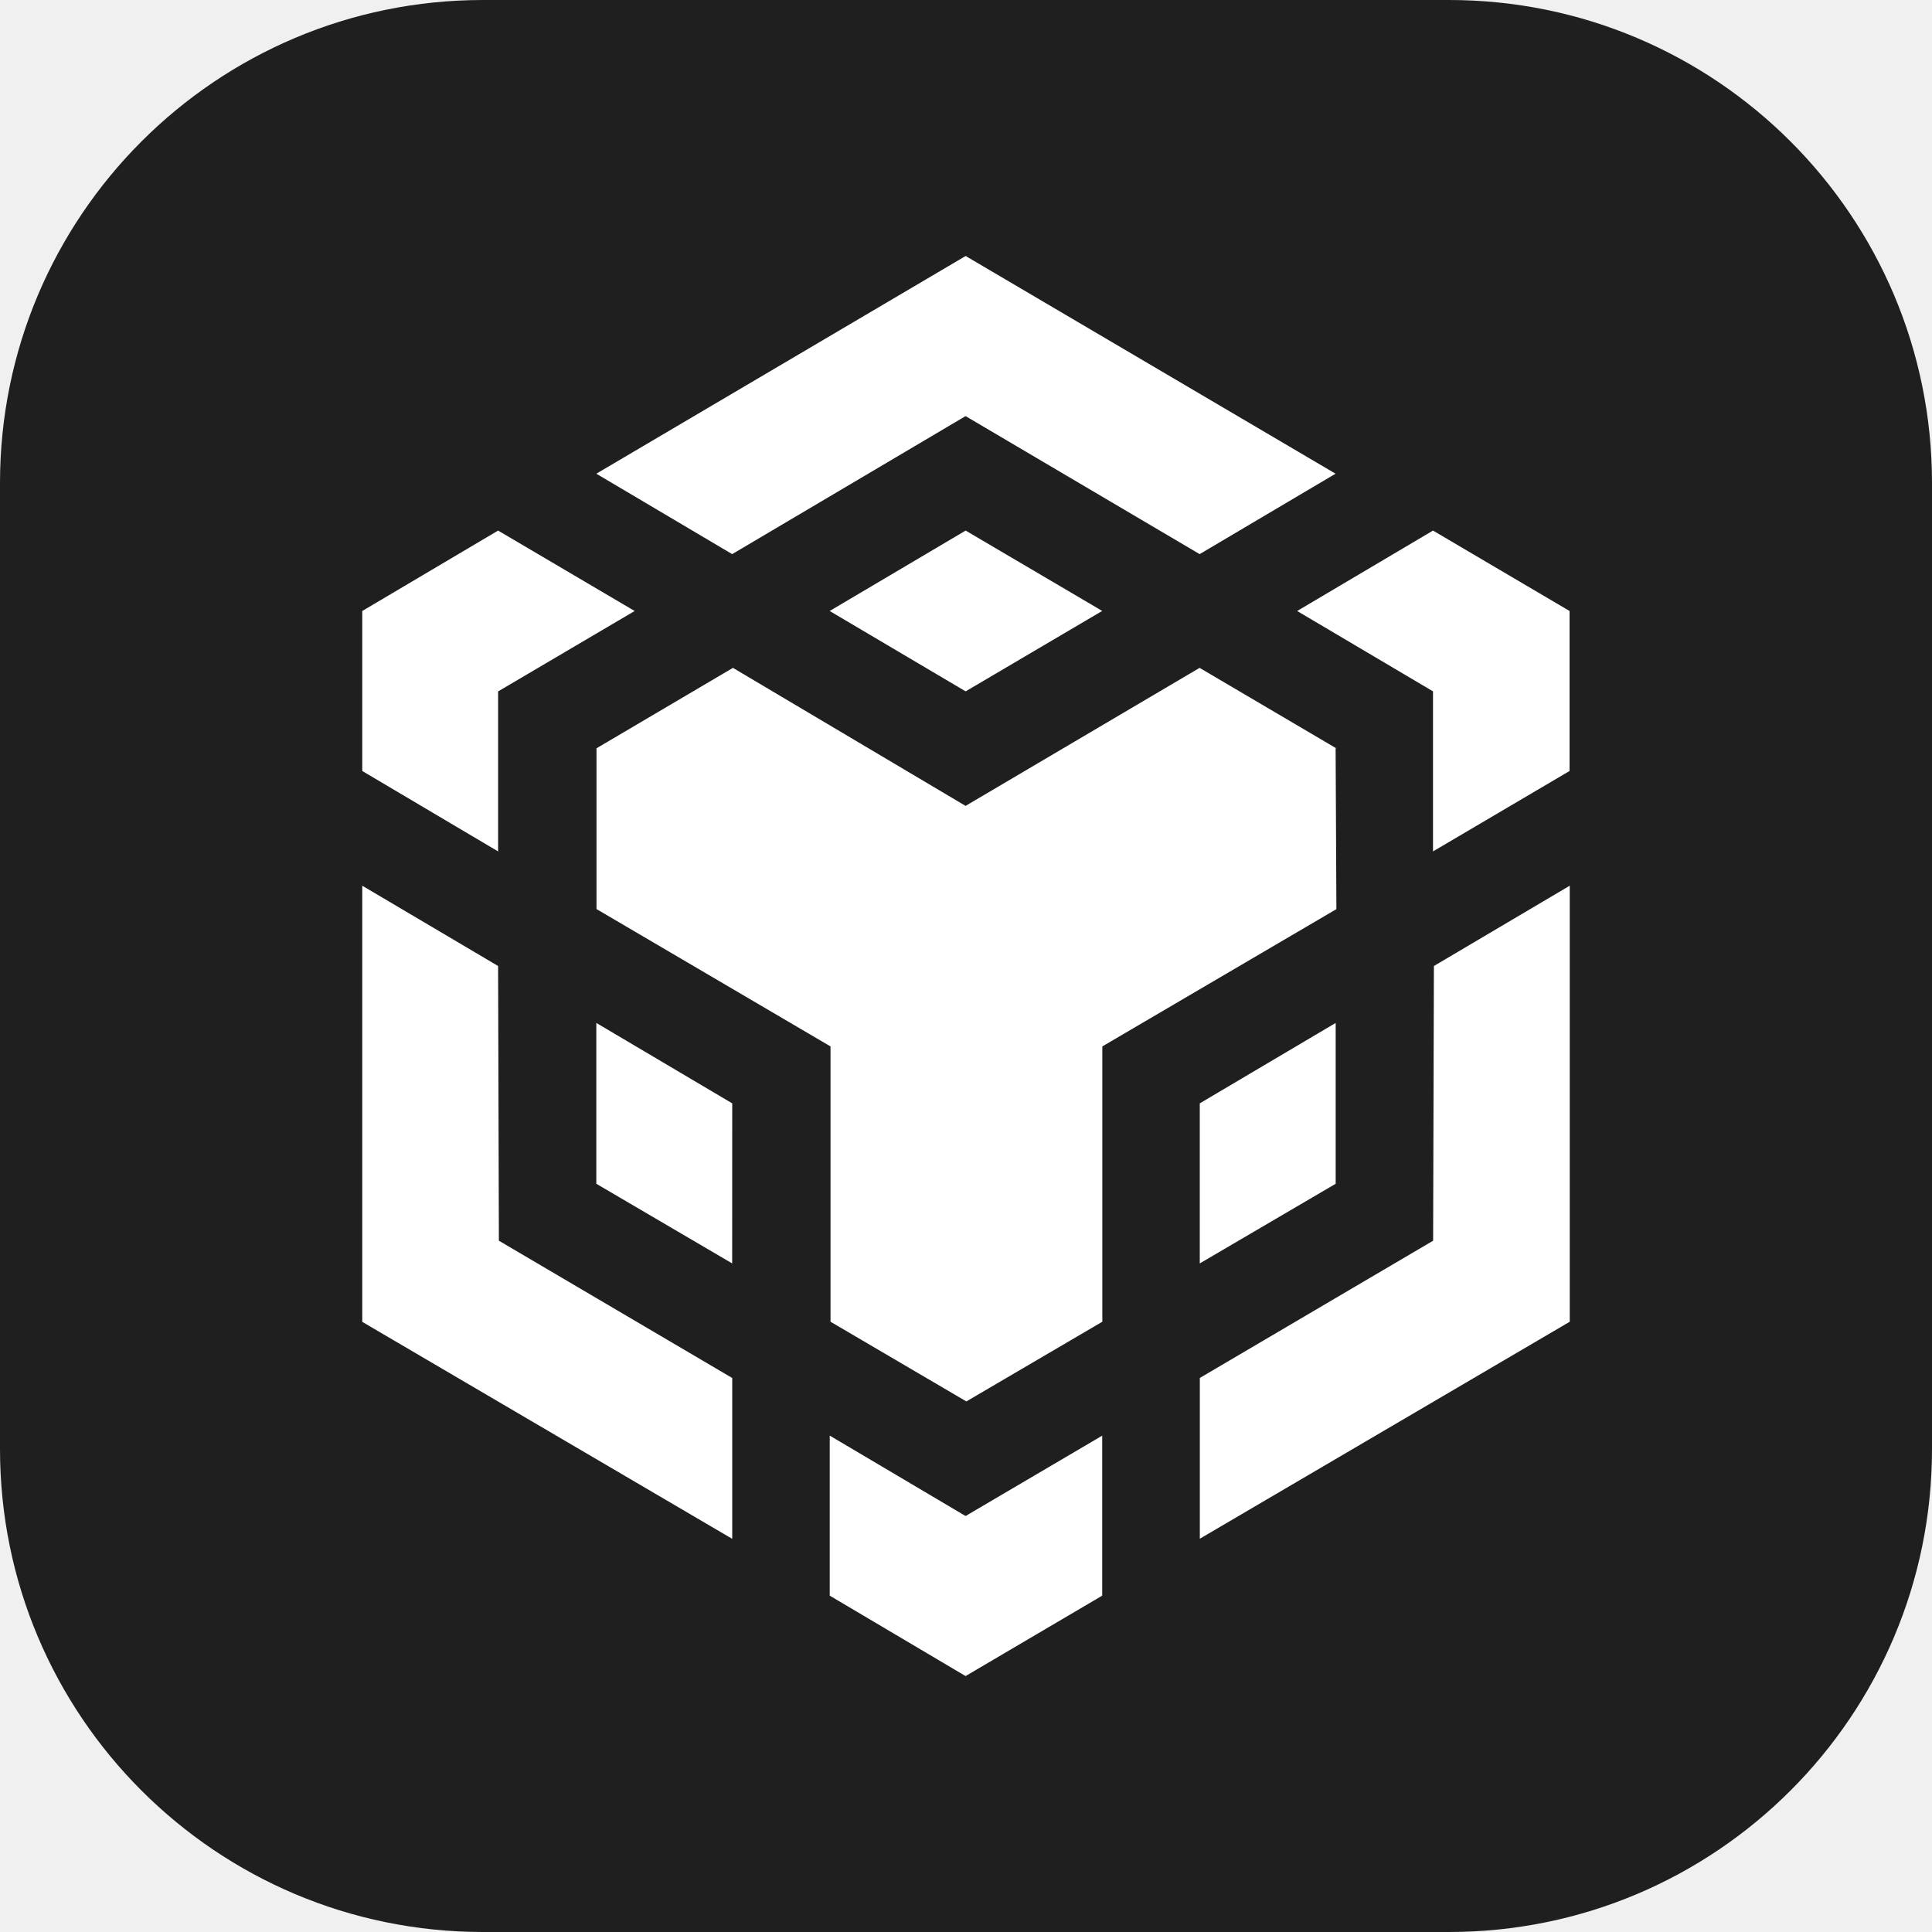
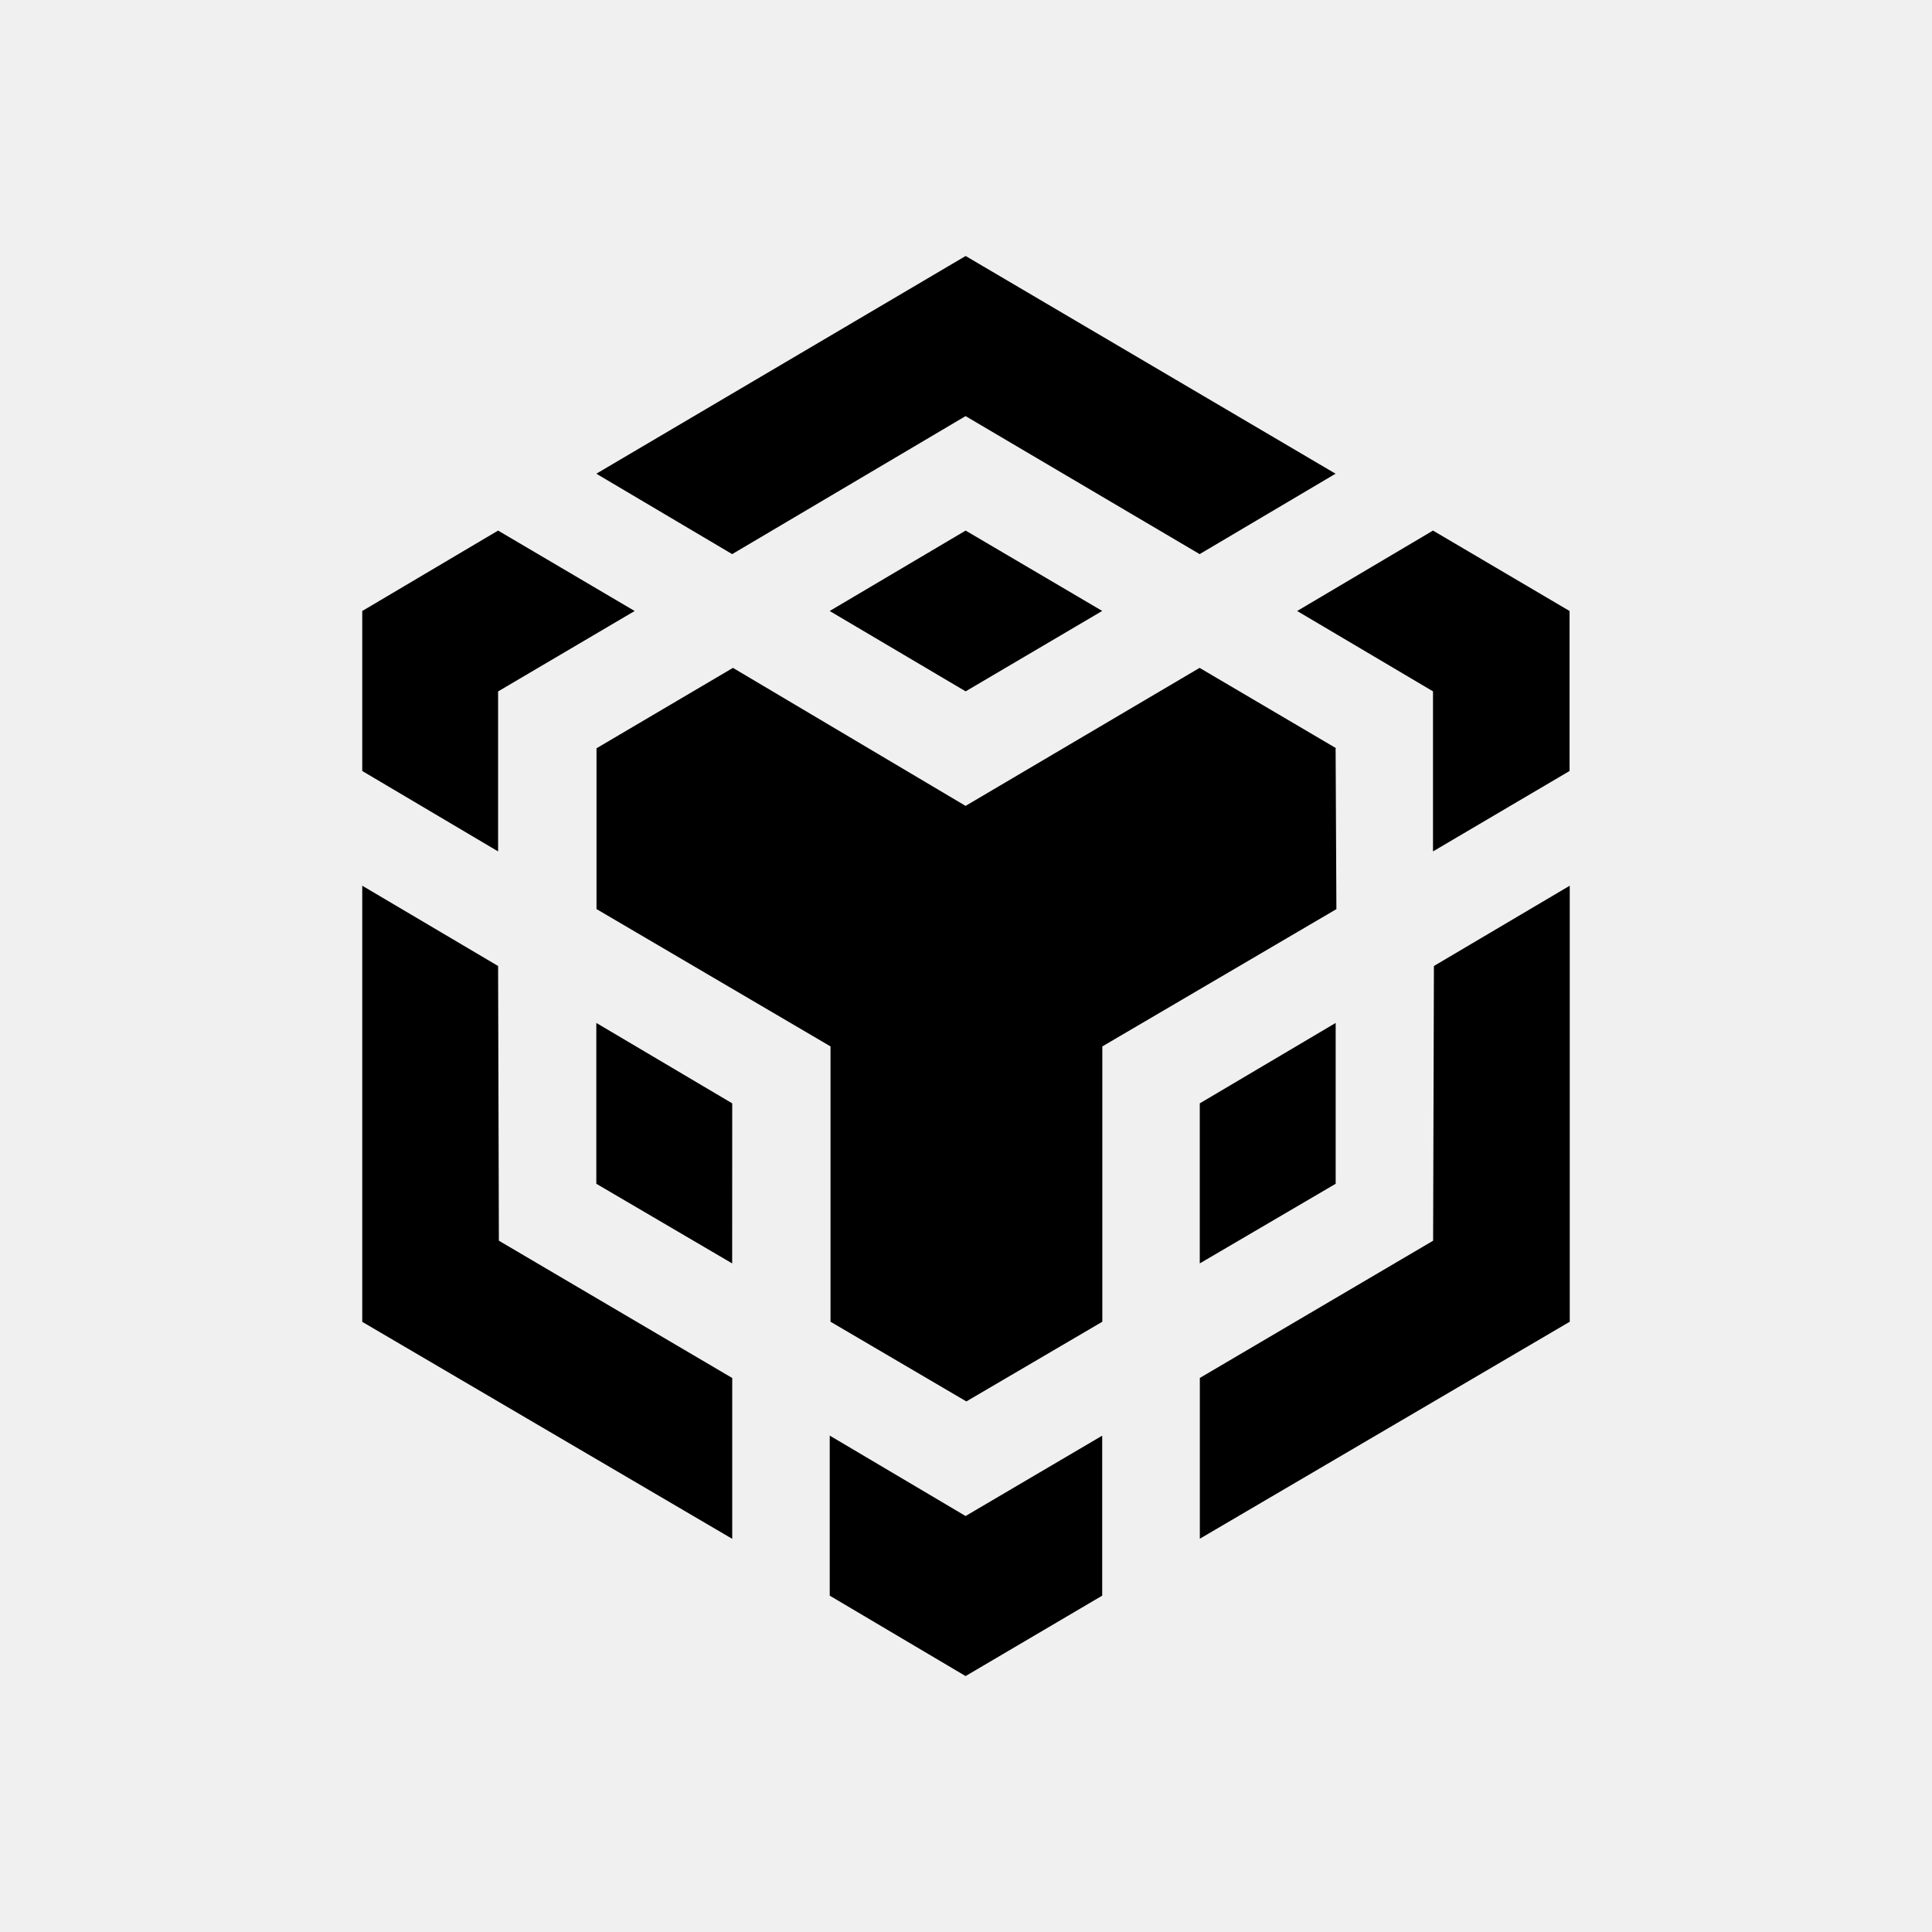
<svg xmlns="http://www.w3.org/2000/svg" fill="none" viewBox="0 0 32 32">
-   <path fill="#1f1f1f" d="M0 8a8 8 0 0 1 8-8h16a8 8 0 0 1 8 8v16a8 8 0 0 1-8 8H8a8 8 0 0 1-8-8z" />
-   <path fill="#fff" fill-rule="evenodd" d="m22.135 15.058-.013-2.664h.01l-2.263-1.332-3.876 2.286-3.853-2.286-2.26 1.332v2.663l3.876 2.275v4.56l2.25 1.32 2.252-1.32v-4.56zM15.994 4.24 9.877 7.846l2.25 1.332 3.866-2.286 3.877 2.286 2.251-1.332zM8.263 20.55 8.25 16 6 14.67v7.224l6.128 3.594v-2.664zm-.013-6.448v-2.65l2.262-1.332L8.25 8.788 6 10.12v2.65zm7.744-5.314-2.252 1.332 2.252 1.331 2.262-1.332zm-3.866 9.487-2.251-1.332v2.664l2.25 1.319zm3.865 6.835-2.25-1.332v2.651l2.25 1.332 2.263-1.332v-2.65zm7.742-16.322-2.25 1.332 2.25 1.331v2.651l2.262-1.332v-2.65zM23.75 16l-.013 4.55-3.864 2.273v2.663L26 21.892V14.67zm-1.627 3.607-2.251 1.319v-2.651l2.251-1.332z" clip-rule="evenodd" />
+   <path fill="currentColor" fill-rule="evenodd" d="m22.135 15.058-.013-2.664h.01l-2.263-1.332-3.876 2.286-3.853-2.286-2.26 1.332v2.663l3.876 2.275v4.56l2.25 1.32 2.252-1.32v-4.56zM15.994 4.24 9.877 7.846l2.25 1.332 3.866-2.286 3.877 2.286 2.251-1.332zM8.263 20.55 8.25 16 6 14.67v7.224l6.128 3.594v-2.664zm-.013-6.448v-2.65l2.262-1.332L8.25 8.788 6 10.12v2.65zm7.744-5.314-2.252 1.332 2.252 1.331 2.262-1.332zm-3.866 9.487-2.251-1.332v2.664l2.25 1.319zm3.865 6.835-2.25-1.332v2.651l2.25 1.332 2.263-1.332v-2.65zm7.742-16.322-2.25 1.332 2.25 1.331v2.651l2.262-1.332v-2.65zM23.75 16l-.013 4.55-3.864 2.273v2.663L26 21.892V14.67zm-1.627 3.607-2.251 1.319v-2.651l2.251-1.332z" clip-rule="evenodd" />
</svg>
